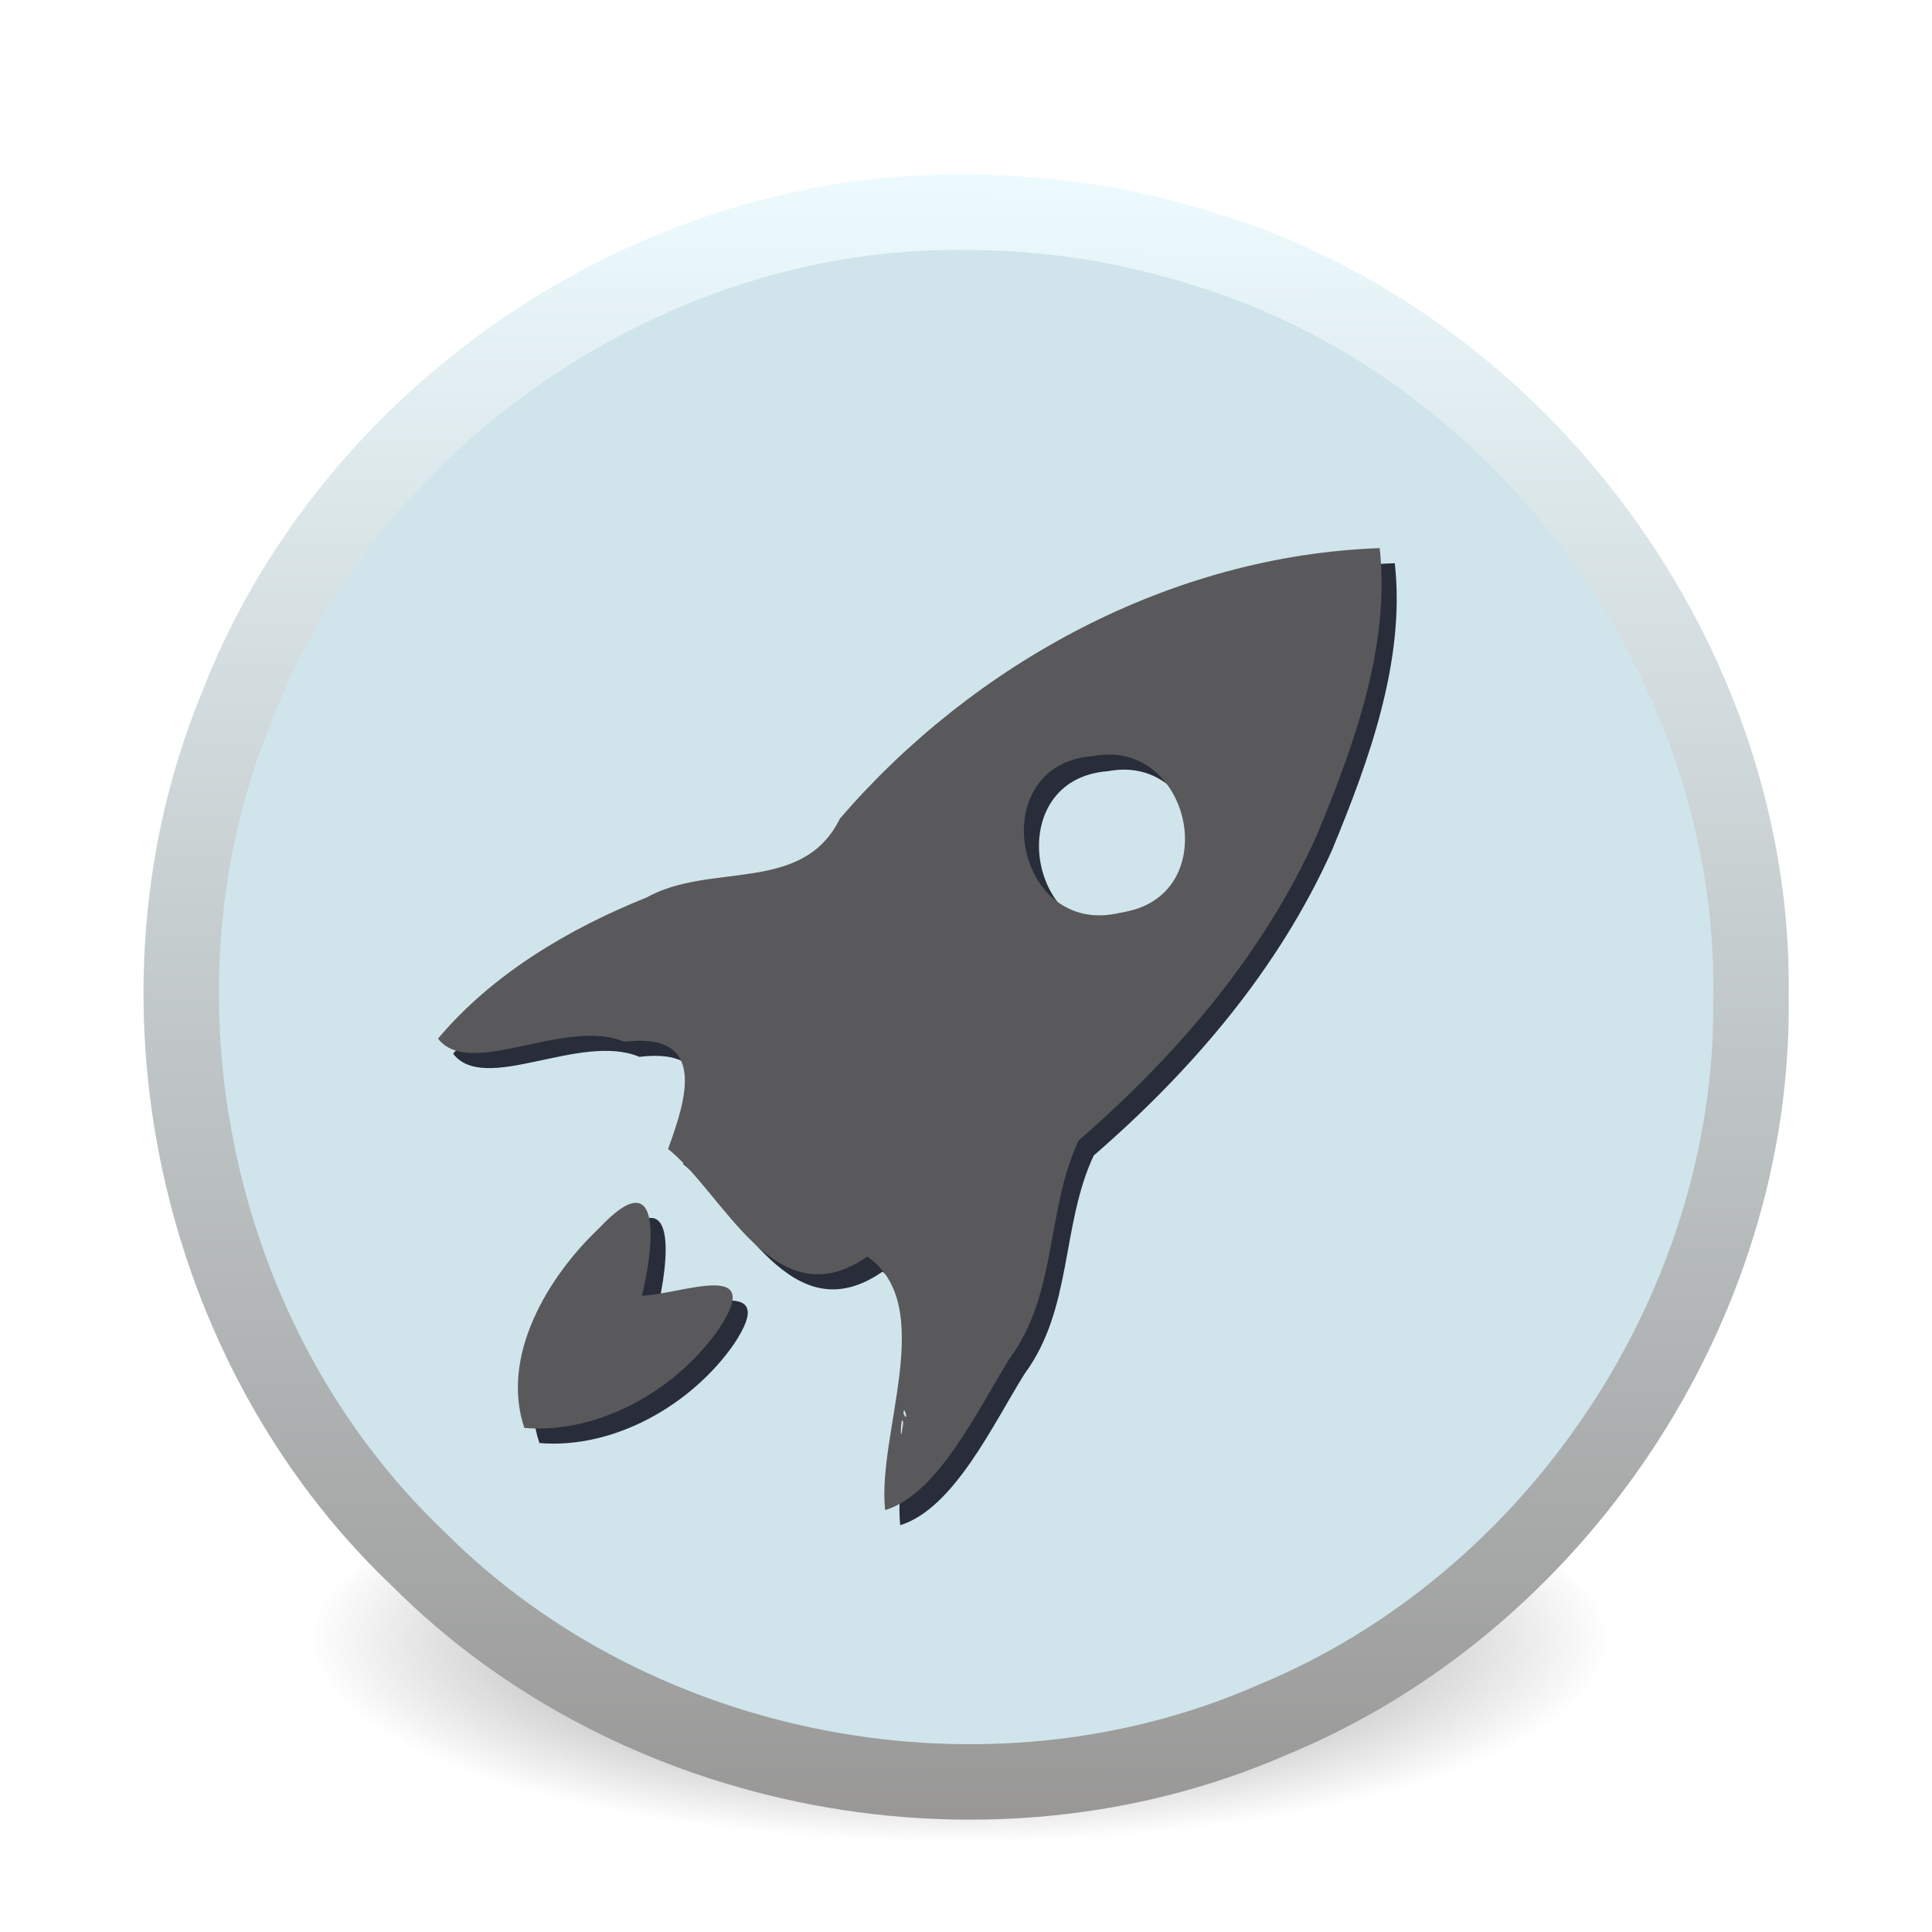
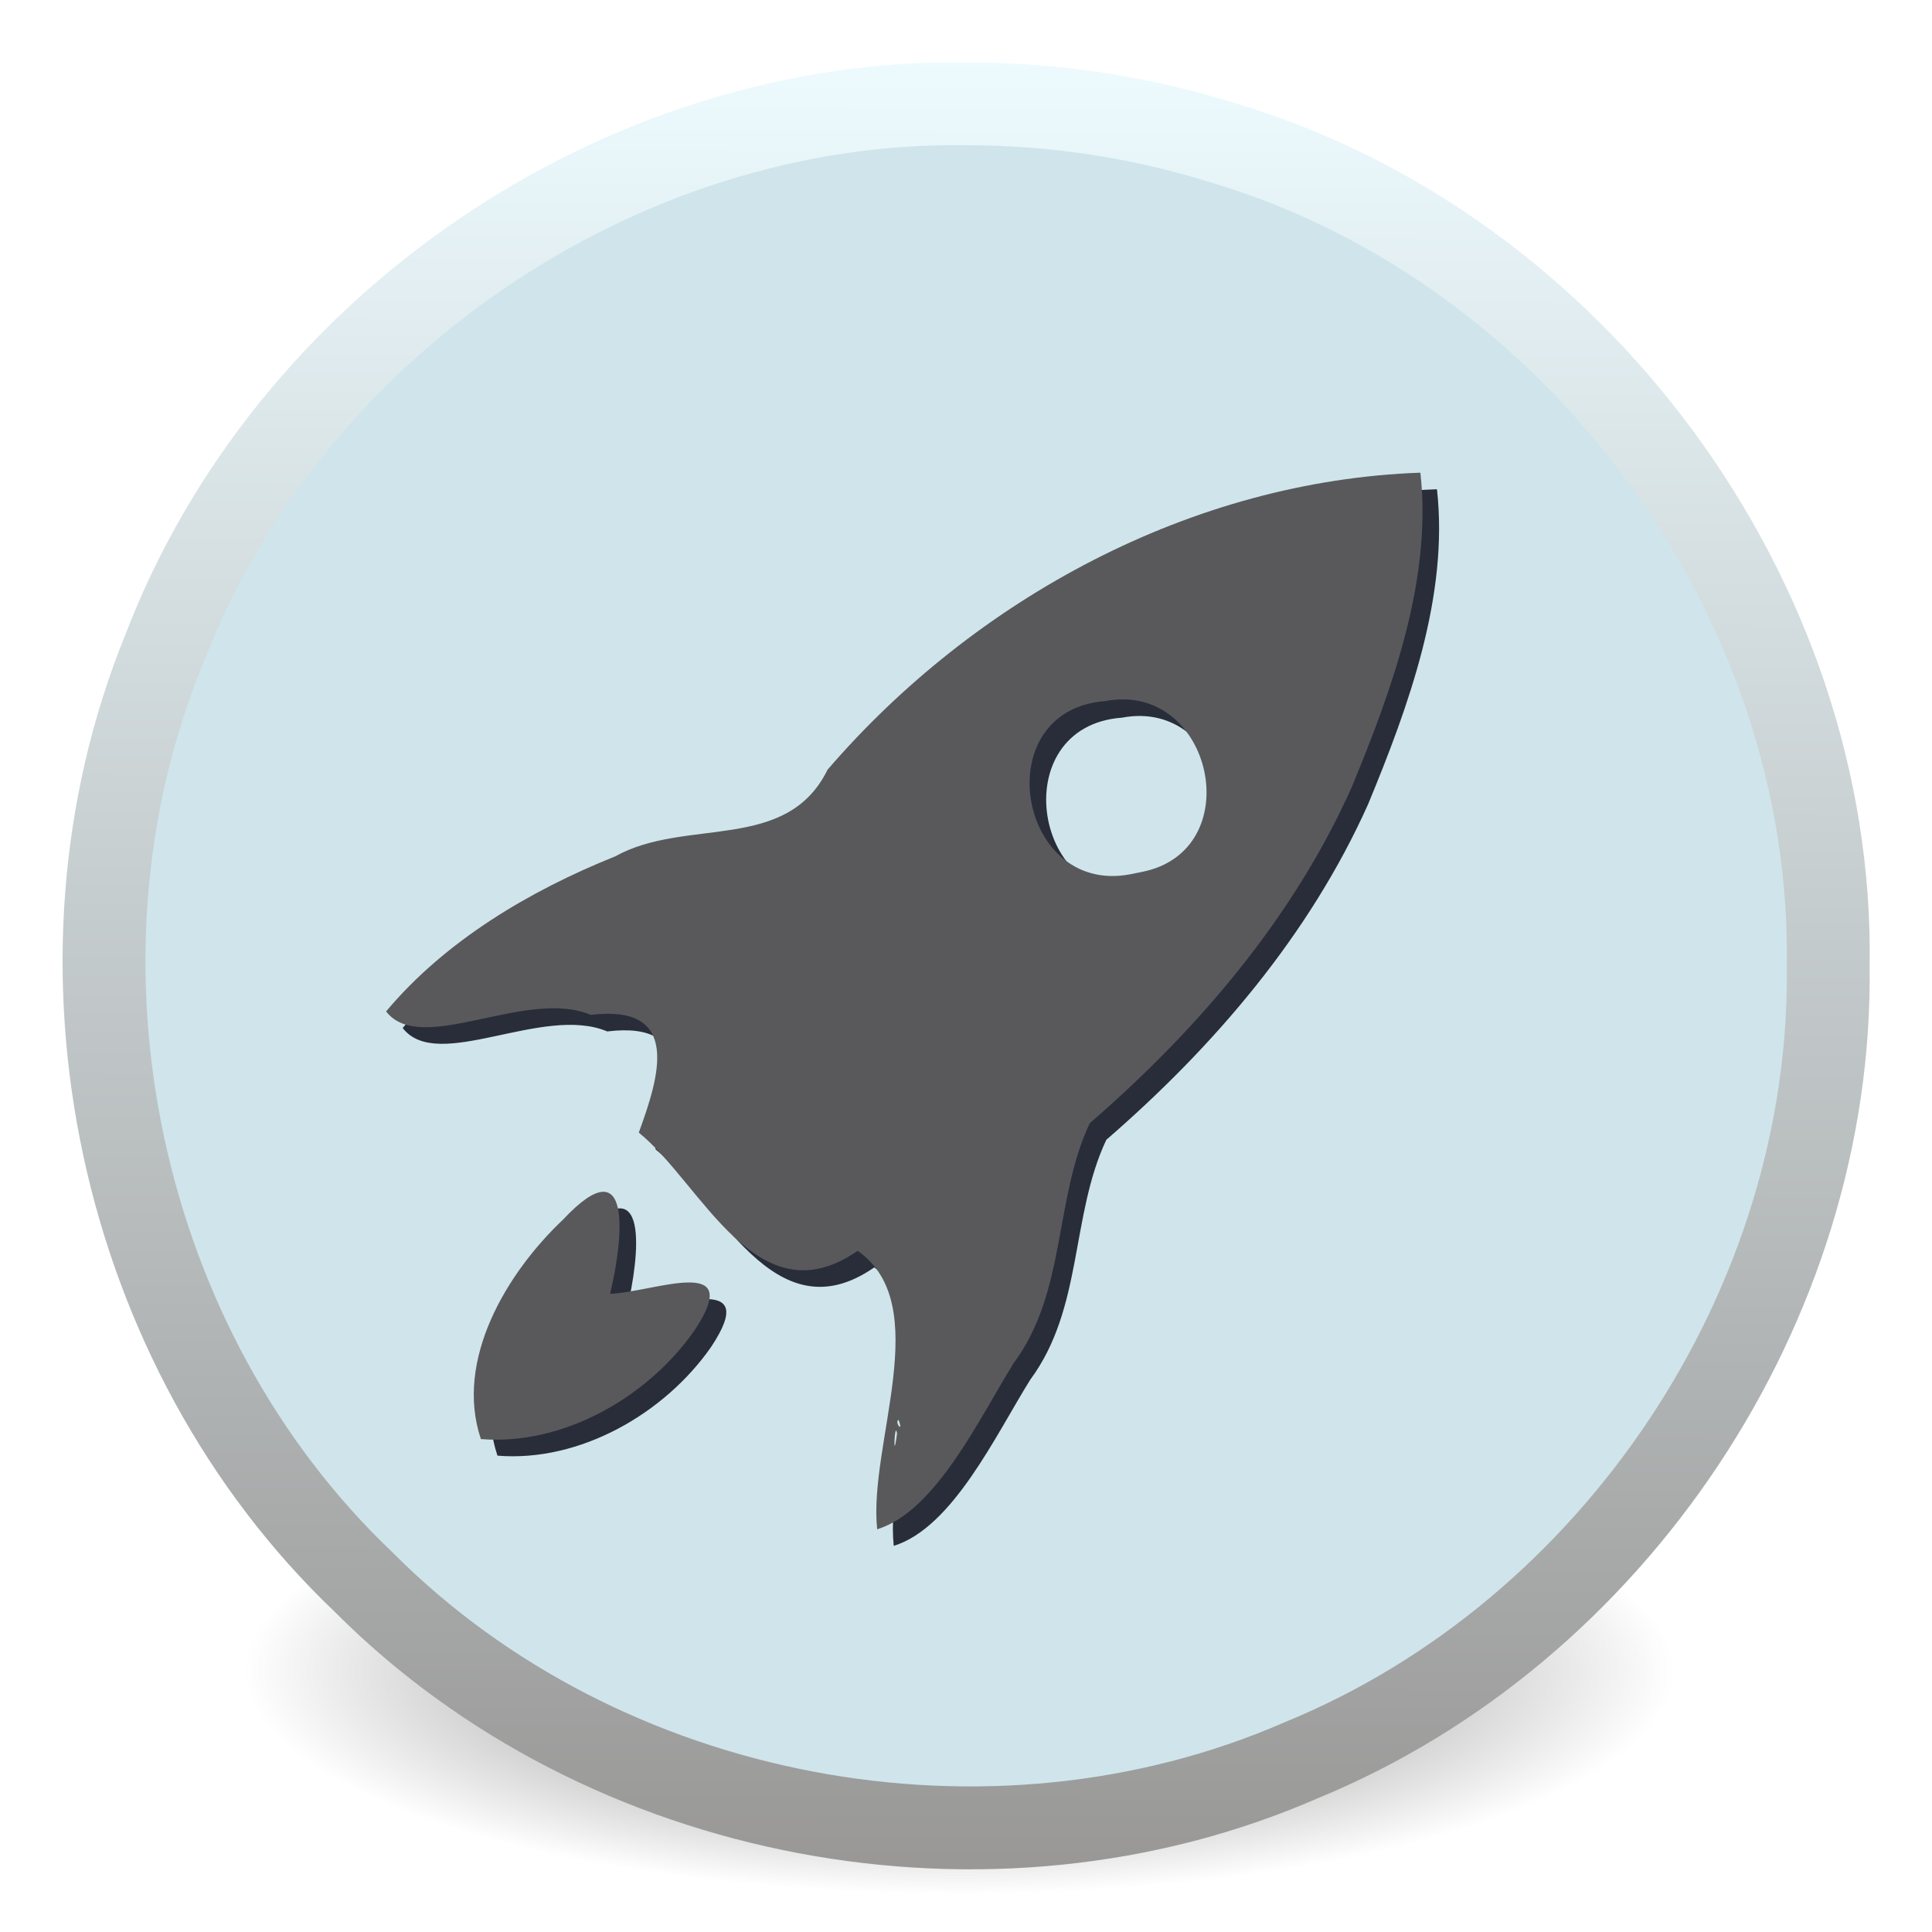
<svg xmlns="http://www.w3.org/2000/svg" xmlns:xlink="http://www.w3.org/1999/xlink" id="svg5157" height="32" width="32" version="1.1">
  <defs id="defs5159">
    <radialGradient gradientTransform="matrix(0,1.231648,-1.625754,0,18.48697,-28.72198)" gradientUnits="userSpaceOnUse" id="radialGradient1008" r="20.397" cy="3.99" cx="23.896">
      <stop offset="0" style="stop-color:#797877;stop-opacity:1" id="stop1000" />
      <stop offset="1" style="stop-color:#cfe5eb;stop-opacity:1" id="stop1006" />
    </radialGradient>
    <linearGradient id="linearGradient994">
      <stop style="stop-color:#989796;stop-opacity:1" offset="0" id="stop990" />
      <stop style="stop-color:#edfbff;stop-opacity:1" offset="1" id="stop992" />
    </linearGradient>
    <linearGradient id="linearGradient3820-7-2-8-6">
      <stop offset="0" style="stop-color:#3d3d3d;stop-opacity:1" id="stop3822-2-6-5-0" />
      <stop offset="0.5" style="stop-color:#686868;stop-opacity:0.498" id="stop3864-8-7-4-1" />
      <stop offset="1" style="stop-color:#686868;stop-opacity:0" id="stop3824-1-2-6-7" />
    </linearGradient>
    <linearGradient id="linearGradient4806">
      <stop id="stop4808" style="stop-color:#ffffff;stop-opacity:1" offset="0" />
      <stop id="stop4810" style="stop-color:#ffffff;stop-opacity:0.235" offset="0.424" />
      <stop id="stop4812" style="stop-color:#ffffff;stop-opacity:0.157" offset="0.821" />
      <stop id="stop4814" style="stop-color:#ffffff;stop-opacity:0.392" offset="1" />
    </linearGradient>
    <linearGradient y2="40.496" x2="71.204" y1="15.369" x1="71.204" gradientTransform="matrix(4.16388,0,0,4.16388,-236.0326,-50.03625)" gradientUnits="userSpaceOnUse" id="linearGradient3118" xlink:href="#linearGradient4806" />
    <radialGradient r="62.769" fy="186.171" fx="99.157" cy="186.171" cx="99.157" gradientTransform="matrix(0.6869404,0,0,0.2146169,-4.02174,68.57333)" gradientUnits="userSpaceOnUse" id="radialGradient3163" xlink:href="#linearGradient3820-7-2-8-6" />
    <radialGradient cx="23.896" cy="3.99" r="20.397" id="radialGradient3093-0-3-6" gradientUnits="userSpaceOnUse" gradientTransform="matrix(0,1.231648,-1.625754,0,18.48697,-28.72198)">
      <stop id="stop3244-9-33-7-0" style="stop-color:#ffffff;stop-opacity:1" offset="0" />
      <stop id="stop3246-3-5-0-8" style="stop-color:#dddddd;stop-opacity:1" offset="0.262" />
      <stop id="stop3248-1-7-8-8" style="stop-color:#abacae;stop-opacity:1" offset="0.661" />
      <stop id="stop3250-9-3-0-5" style="stop-color:#787877;stop-opacity:1" offset="1" />
    </radialGradient>
    <linearGradient id="linearGradient4164">
      <stop id="stop4166" style="stop-color:#b6b6b6;stop-opacity:1" offset="0" />
      <stop id="stop4216" style="stop-color:#a4a4a4;stop-opacity:1" offset="0.331" />
      <stop id="stop4168" style="stop-color:#c5c5c5;stop-opacity:1" offset="1" />
    </linearGradient>
    <linearGradient id="linearGradient4220-7">
      <stop id="stop4222-7" style="stop-color:#7a8498;stop-opacity:1" offset="0" />
      <stop id="stop4224-0" style="stop-color:#34405c;stop-opacity:1" offset="1" />
    </linearGradient>
    <linearGradient id="linearGradient4316-5">
      <stop id="stop4318-1" style="stop-color:#ffffff;stop-opacity:1" offset="0" />
      <stop id="stop4320-9" style="stop-color:#ffffff;stop-opacity:0.235" offset="0.338" />
      <stop id="stop4322-42" style="stop-color:#ffffff;stop-opacity:0.157" offset="0.62" />
      <stop id="stop4324-9" style="stop-color:#ffffff;stop-opacity:0.392" offset="1" />
    </linearGradient>
    <linearGradient id="linearGradient4507-6">
      <stop id="stop4509-3" style="stop-color:#2d3955;stop-opacity:1" offset="0" />
      <stop id="stop5959-4" style="stop-color:#2b3853;stop-opacity:1" offset="0.725" />
      <stop id="stop5961-1" style="stop-color:#192640;stop-opacity:1" offset="0.75" />
      <stop id="stop4511-1" style="stop-color:#08142e;stop-opacity:1" offset="1" />
    </linearGradient>
    <linearGradient id="linearGradient6042-1">
      <stop id="stop6044-9" style="stop-color:#07132d;stop-opacity:1" offset="0" />
      <stop id="stop6046-9" style="stop-color:#425479;stop-opacity:1" offset="1" />
    </linearGradient>
    <linearGradient x1="7.078" y1="3.082" x2="7.078" y2="45.369" id="linearGradient3087-408-5" gradientUnits="userSpaceOnUse" gradientTransform="matrix(0.2211072,0,0,0.2211073,6.693426,6.693263)">
      <stop id="stop7201-5" style="stop-color:#170418;stop-opacity:1" offset="0" />
      <stop id="stop7203-2" style="stop-color:#50386b;stop-opacity:1" offset="1" />
    </linearGradient>
    <linearGradient id="linearGradient2867-449-88-871-390-598-476-591-434-148-57-177-691-4">
      <stop id="stop7191-4" style="stop-color:#612f91;stop-opacity:1" offset="0" />
      <stop id="stop7197-2" style="stop-color:#1a4aa2;stop-opacity:1" offset="1" />
    </linearGradient>
    <linearGradient id="linearGradient4278-3">
      <stop id="stop4280-6" style="stop-color:#000000;stop-opacity:0" offset="0" />
      <stop id="stop4286-1" style="stop-color:#000000;stop-opacity:0" offset="0.5" />
      <stop id="stop4282-24" style="stop-color:#000000;stop-opacity:1" offset="1" />
    </linearGradient>
    <linearGradient id="linearGradient4316-4-0">
      <stop id="stop4318-4-5" style="stop-color:#ffffff;stop-opacity:1" offset="0" />
      <stop id="stop4320-2-9" style="stop-color:#ffffff;stop-opacity:0.235" offset="0.338" />
      <stop id="stop4322-4-1" style="stop-color:#ffffff;stop-opacity:0.157" offset="0.62" />
      <stop id="stop4324-4-8" style="stop-color:#ffffff;stop-opacity:0.392" offset="1" />
    </linearGradient>
    <linearGradient id="linearGradient6088-74">
      <stop id="stop6090-5" style="stop-color:#ff54d2;stop-opacity:0" offset="0" />
      <stop id="stop6257-5" style="stop-color:#f62b68;stop-opacity:1" offset="0.324" />
      <stop id="stop6255-6" style="stop-color:#ff0105;stop-opacity:1" offset="0.561" />
      <stop id="stop6092-0" style="stop-color:#ff54d2;stop-opacity:0.478" offset="1" />
    </linearGradient>
    <linearGradient id="linearGradient4316-4-6-6">
      <stop id="stop4318-4-4-6" style="stop-color:#ffffff;stop-opacity:1" offset="0" />
      <stop id="stop4320-2-2-6" style="stop-color:#ffffff;stop-opacity:0.235" offset="0.338" />
      <stop id="stop4322-4-5-5" style="stop-color:#ffffff;stop-opacity:0.157" offset="0.62" />
      <stop id="stop4324-4-1-5" style="stop-color:#ffffff;stop-opacity:0.392" offset="1" />
    </linearGradient>
    <linearGradient id="linearGradient3990-3-1">
      <stop id="stop3992-0-0" style="stop-color:#ffffff;stop-opacity:1" offset="0" />
      <stop id="stop3994-2-1" style="stop-color:#ffffff;stop-opacity:0" offset="1" />
    </linearGradient>
    <linearGradient id="linearGradient6191-9">
      <stop id="stop6193-8" style="stop-color:#ffffff;stop-opacity:0" offset="0" />
      <stop id="stop6197-8" style="stop-color:#ffffff;stop-opacity:0" offset="0.405" />
      <stop id="stop6195-9" style="stop-color:#ffffff;stop-opacity:0.478" offset="1" />
    </linearGradient>
    <linearGradient id="linearGradient6191-7-9">
      <stop id="stop6193-7-3" style="stop-color:#ffffff;stop-opacity:0" offset="0" />
      <stop id="stop6197-2-2" style="stop-color:#ffffff;stop-opacity:0" offset="0.405" />
      <stop id="stop6195-2-1" style="stop-color:#ffffff;stop-opacity:0.478" offset="1" />
    </linearGradient>
    <linearGradient id="linearGradient6191-8-3">
      <stop id="stop6193-75-7" style="stop-color:#ffffff;stop-opacity:0" offset="0" />
      <stop id="stop6197-3-4" style="stop-color:#ffffff;stop-opacity:0" offset="0.405" />
      <stop id="stop6195-7-2" style="stop-color:#ffffff;stop-opacity:0.478" offset="1" />
    </linearGradient>
    <linearGradient id="linearGradient6088-6-1">
      <stop id="stop6090-2-0" style="stop-color:#ff54d2;stop-opacity:0" offset="0" />
      <stop id="stop6257-4-6" style="stop-color:#ff54d2;stop-opacity:0" offset="0.324" />
      <stop id="stop6255-3-6" style="stop-color:#ff54d2;stop-opacity:0.252" offset="0.561" />
      <stop id="stop6092-9-6" style="stop-color:#ff54d2;stop-opacity:0.478" offset="1" />
    </linearGradient>
    <linearGradient id="linearGradient6303-4">
      <stop id="stop6305-33" style="stop-color:#ffffff;stop-opacity:1" offset="0" />
      <stop id="stop6307-9" style="stop-color:#ffffff;stop-opacity:0" offset="1" />
    </linearGradient>
    <linearGradient id="linearGradient6303-3-2">
      <stop id="stop6305-3-0" style="stop-color:#ffffff;stop-opacity:1" offset="0" />
      <stop id="stop6307-1-0" style="stop-color:#ffffff;stop-opacity:0" offset="1" />
    </linearGradient>
    <linearGradient id="linearGradient6303-33-0">
      <stop id="stop6305-1-0" style="stop-color:#ffffff;stop-opacity:1" offset="0" />
      <stop id="stop6307-5-0" style="stop-color:#ffffff;stop-opacity:0" offset="1" />
    </linearGradient>
    <linearGradient id="linearGradient6413-0">
      <stop id="stop6415-1" style="stop-color:#feffff;stop-opacity:1" offset="0" />
      <stop id="stop6417-4" style="stop-color:#fe70ca;stop-opacity:1" offset="1" />
    </linearGradient>
    <linearGradient id="linearGradient6455-7">
      <stop id="stop6457-5" style="stop-color:#fbac9b;stop-opacity:1" offset="0" />
      <stop id="stop6459-8" style="stop-color:#fcfafc;stop-opacity:1" offset="1" />
    </linearGradient>
    <linearGradient y2="37.81" x2="34.131" y1="41.608" x1="38.851" gradientTransform="matrix(0.6704997,0,0,0.7014216,32.61915,33.48757)" gradientUnits="userSpaceOnUse" id="linearGradient4264" xlink:href="#linearGradient6455-7" />
    <linearGradient y2="37.81" x2="34.131" y1="41.608" x1="38.851" gradientTransform="matrix(0.9587095,0,0,1.002923,20.38236,19.71626)" gradientUnits="userSpaceOnUse" id="linearGradient4267" xlink:href="#linearGradient6413-0" />
    <radialGradient r="3.159" fy="39.709" fx="36.491" cy="39.709" cx="36.491" gradientTransform="matrix(0.9587095,0,0,1.002923,28.42503,24.58419)" gradientUnits="userSpaceOnUse" id="radialGradient4270" xlink:href="#linearGradient6303-33-0" />
    <radialGradient r="3.159" fy="39.709" fx="36.491" cy="39.709" cx="36.491" gradientTransform="matrix(3.360827,-1.940375,1.104006,1.912195,-113.6476,47.86859)" gradientUnits="userSpaceOnUse" id="radialGradient4273" xlink:href="#linearGradient6303-3-2" />
    <radialGradient r="3.159" fy="39.709" fx="36.491" cy="39.709" cx="36.491" gradientTransform="matrix(4.176534,-2.411323,1.37196,2.376304,-133.3167,71.58601)" gradientUnits="userSpaceOnUse" id="radialGradient4276" xlink:href="#linearGradient6303-4" />
    <radialGradient r="3.857" fy="31.405" fx="32.373" cy="31.405" cx="32.373" gradientTransform="matrix(-2.670923,-2.670923,2.670923,-2.670923,67.08414,232.8429)" gradientUnits="userSpaceOnUse" id="radialGradient4279" xlink:href="#linearGradient6088-6-1" />
    <radialGradient r="3.857" fy="31.405" fx="32.373" cy="31.405" cx="32.373" gradientTransform="matrix(2.286497,3.175066,-3.065167,2.207354,86.73945,-106.1338)" gradientUnits="userSpaceOnUse" id="radialGradient4282" xlink:href="#linearGradient6191-8-3" />
    <radialGradient r="3.857" fy="31.405" fx="32.373" cy="31.405" cx="32.373" gradientTransform="matrix(0,3.912686,-3.777256,-2.2076244e-8,183.1374,-60.68714)" gradientUnits="userSpaceOnUse" id="radialGradient4285" xlink:href="#linearGradient6191-7-9" />
    <radialGradient r="3.857" fy="31.405" fx="32.373" cy="31.405" cx="32.373" gradientTransform="matrix(3.779364,1.012678,-0.9776258,3.648549,-27.16302,-81.38534)" gradientUnits="userSpaceOnUse" id="radialGradient4288" xlink:href="#linearGradient6191-9" />
    <linearGradient y2="65.922" x2="68.313" y1="52.925" x1="68.313" gradientTransform="matrix(0.2922833,0,0,0.2192125,44.94204,49.38755)" gradientUnits="userSpaceOnUse" id="linearGradient4291" xlink:href="#linearGradient3990-3-1" />
    <linearGradient y2="48.984" x2="92.696" y1="16.555" x1="92.696" gradientTransform="matrix(0.8422459,0,0,0.8422459,-13.05882,38.56502)" gradientUnits="userSpaceOnUse" id="linearGradient4294" xlink:href="#linearGradient4316-4-6-6" />
    <radialGradient r="3.857" fy="31.405" fx="32.373" cy="31.405" cx="32.373" gradientTransform="matrix(-3.777256,0,0,-3.777256,186.7971,184.6408)" gradientUnits="userSpaceOnUse" id="radialGradient4297" xlink:href="#linearGradient6088-74" />
    <linearGradient y2="48.984" x2="92.696" y1="16.555" x1="92.696" gradientTransform="matrix(1.52852,0,0,-1.52852,-76.2549,115.7843)" gradientUnits="userSpaceOnUse" id="linearGradient4302" xlink:href="#linearGradient4316-4-0" />
    <radialGradient r="9.498" fy="95.388" fx="95.838" cy="95.388" cx="95.838" gradientTransform="matrix(0.945105,-1.4092773e-7,1.3241225e-7,0.8879976,-26.22388,-19.05486)" gradientUnits="userSpaceOnUse" id="radialGradient4305" xlink:href="#linearGradient4278-3" />
    <radialGradient r="20.397" cy="3.99" cx="23.896" gradientTransform="matrix(0,0.8796496,-1.161122,0,69.13288,36.91409)" gradientUnits="userSpaceOnUse" id="radialGradient4308" xlink:href="#linearGradient2867-449-88-871-390-598-476-591-434-148-57-177-691-4" />
    <linearGradient y2="45.369" x2="7.078" y1="3.082" x1="7.078" gradientTransform="matrix(0.3685697,0,0,0.3685698,55.65433,57.15224)" gradientUnits="userSpaceOnUse" id="linearGradient4310" xlink:href="#linearGradient3087-408-5" />
    <radialGradient r="10.498" fy="21.239" fx="32" cy="21.239" cx="32" gradientTransform="matrix(0,3.545735,-8.167775,0,237.9776,-66.43339)" gradientUnits="userSpaceOnUse" id="radialGradient4315" xlink:href="#linearGradient6042-1" />
    <radialGradient r="15.639" fy="16.448" fx="91.35" cy="16.448" cx="91.35" gradientTransform="matrix(0,3.229061,-3.229061,0,117.6108,-253.8221)" gradientUnits="userSpaceOnUse" id="radialGradient4318" xlink:href="#linearGradient4507-6" />
    <linearGradient y2="48.984" x2="92.696" y1="16.555" x1="92.696" gradientTransform="matrix(1.96524,0,0,1.96524,-116.4706,2.000041)" gradientUnits="userSpaceOnUse" id="linearGradient4321" xlink:href="#linearGradient4316-5" />
    <linearGradient y2="48.631" x2="91.566" y1="16.543" x1="91.566" gradientTransform="matrix(2.027629,0,0,2.027629,-122.2157,-0.03889476)" gradientUnits="userSpaceOnUse" id="linearGradient4325" xlink:href="#linearGradient4220-7" />
    <linearGradient y2="56.115" x2="51.2" y1="8.114" x1="51.2" gradientTransform="matrix(1.689267,0,0,1.689267,-22.18352,11.94165)" gradientUnits="userSpaceOnUse" id="linearGradient4329" xlink:href="#linearGradient4164" />
    <radialGradient r="20.397" fy="3.99" fx="23.896" cy="3.99" cx="23.896" gradientTransform="matrix(0,7.326988,-9.671494,0,103.0902,-162.1666)" gradientUnits="userSpaceOnUse" id="radialGradient4332" xlink:href="#radialGradient3093-0-3-6" />
    <linearGradient xlink:href="#linearGradient994" id="linearGradient996" x1="64.403" y1="121.18" x2="64.59" y2="11.062" gradientUnits="userSpaceOnUse" />
    <linearGradient xlink:href="#radialGradient1008" id="linearGradient998" x1="64.659" y1="114.68" x2="64.504" y2="16.595" gradientUnits="userSpaceOnUse" />
  </defs>
  <g id="g969">
-     <g transform="matrix(0.2499946,0,0,0.2499946,-0.1226865,0.01671351)" id="g145">
+     <g transform="matrix(0.2745868,0,0,0.2745868,-1.708686,-2.124434)" id="g145">
      <path id="path3818-0-5-0" style="fill:url(#radialGradient3163);fill-opacity:1;stroke:none" d="m 107.212,108.529 c -0.416,4.49 -5.314,6.588 -8.909,8.203 -14.185,5.263 -29.679,5.804 -44.633,4.872 -9.901,-0.99 -20.355,-2.203 -28.964,-7.59 -2.739,-1.588 -5.074,-5.35 -2.801,-8.27 4.161,-5.103 11.104,-6.607 17.177,-8.19 17.078,-3.47 34.975,-3.435 51.977,0.462 5.516,1.602 11.918,3.159 15.448,8.087 0.433,0.733 0.708,1.572 0.704,2.428 z" />
      <path id="path2555-7" style="color:#000000;display:inline;overflow:visible;visibility:visible;fill:#cfe5eb;fill-opacity:1;fill-rule:nonzero;stroke:none;stroke-width:1;stroke-opacity:1;marker:none;enable-background:accumulate" d="M 64.5,13.998 C 43.615,13.701 23.544,27.454 16.11,46.942 8.382,65.888 13.347,89.097 28.184,103.196 42.638,117.698 65.974,122.1 84.729,113.908 103.839,106.073 117.052,86.002 116.496,65.327 116.522,44.453 102.529,24.569 82.964,17.379 77.084,15.137 70.792,13.993 64.5,13.998 Z" />
      <path id="path2555-7-1" style="color:#000000;display:inline;overflow:visible;visibility:visible;opacity:1;fill:none;fill-opacity:0;fill-rule:nonzero;stroke:url(#linearGradient996);stroke-width:5;stroke-linecap:round;stroke-linejoin:round;stroke-miterlimit:4;stroke-dasharray:none;stroke-dashoffset:0;stroke-opacity:1;marker:none;enable-background:accumulate" d="M 64.5,13.998 C 43.615,13.701 23.544,27.454 16.11,46.942 8.382,65.888 13.347,89.097 28.184,103.196 42.638,117.698 65.974,122.1 84.729,113.908 103.621,106.154 116.779,86.447 116.5,65.998 116.859,43.822 101.259,22.7 80.034,16.364 75.016,14.79 69.758,13.996 64.5,13.998 Z" />
      <path id="path3019" style="color:#000000;display:inline;overflow:visible;visibility:visible;opacity:0.8;fill:none;stroke:none;stroke-width:1;stroke-linecap:round;stroke-linejoin:round;stroke-miterlimit:4;stroke-dasharray:none;stroke-dashoffset:0;stroke-opacity:1;marker:none;enable-background:accumulate" d="M 115.5,65.998 C 115.803,87.317 101.167,107.763 80.857,114.319 61.745,121.011 38.988,114.93 25.936,99.374 11.519,83.282 9.441,57.833 20.883,39.553 31.234,21.949 52.826,12.092 72.899,15.686 c 21.224,3.231 39.049,21.283 42.014,42.545 0.393,2.569 0.588,5.168 0.588,7.767 z" />
      <path id="path1597-3" style="fill:#282d39;fill-opacity:1;stroke-width:0.121" d="m 60.134,100.984 c -0.548,-5.124 3.503,-13.529 -1.176,-16.797 -6.074,4.213 -9.392,-4.046 -13.204,-7.132 1.21,-3.308 2.641,-7.773 -2.902,-7.102 -3.909,-1.642 -10.234,2.523 -12.34,-0.207 3.559,-4.25 8.653,-7.282 13.818,-9.351 4.26,-2.376 10.333,-0.185 12.811,-5.23 8.905,-10.34 21.996,-17.432 35.76,-17.916 0.717,6.429 -1.702,13.071 -4.155,19.001 -3.546,7.91 -9.295,14.613 -15.791,20.241 -2.163,4.599 -1.393,10.149 -4.582,14.463 -2.075,3.319 -4.676,8.924 -8.237,10.029 z m 1.199,-5.779 c -0.146,-0.895 -0.265,2.044 0,0 z m 0.092,-0.825 c -0.277,0.15 0.332,0.876 0,0 z M 76.05,61.342 c 6.57,-1.245 4.316,-11.545 -2.141,-10.316 -7.172,0.52 -5.339,11.716 1.46,10.453 z M 36.23,95.542 c -1.598,-4.751 1.538,-10.007 4.956,-13.239 4.244,-4.527 3.633,1.188 2.837,4.477 2.633,-0.096 8.2,-2.464 5.093,2.207 -2.798,4.016 -7.92,6.964 -12.885,6.555 z" />
      <path id="path1597" style="fill:#59595c;fill-opacity:1;stroke-width:0.121" d="m 59.134,99.984 c -0.548,-5.124 3.503,-13.529 -1.176,-16.797 -6.074,4.213 -9.392,-4.046 -13.204,-7.132 1.21,-3.308 2.641,-7.773 -2.902,-7.102 -3.909,-1.642 -10.234,2.523 -12.34,-0.207 3.559,-4.25 8.653,-7.282 13.818,-9.351 4.26,-2.376 10.333,-0.185 12.811,-5.23 8.905,-10.34 21.996,-17.432 35.76,-17.916 0.717,6.429 -1.702,13.071 -4.155,19.001 -3.546,7.91 -9.295,14.613 -15.791,20.241 -2.163,4.599 -1.393,10.149 -4.582,14.463 -2.075,3.319 -4.676,8.924 -8.237,10.029 z m 1.199,-5.779 c -0.146,-0.895 -0.265,2.044 0,0 z m 0.092,-0.825 c -0.277,0.15 0.332,0.876 0,0 z M 75.05,60.342 c 6.57,-1.245 4.316,-11.545 -2.141,-10.316 -7.172,0.52 -5.339,11.716 1.46,10.453 z M 35.23,94.542 c -1.598,-4.751 1.538,-10.007 4.956,-13.239 4.244,-4.527 3.633,1.188 2.837,4.477 2.633,-0.096 8.2,-2.464 5.093,2.207 -2.798,4.016 -7.92,6.964 -12.885,6.555 z" />
    </g>
  </g>
</svg>
